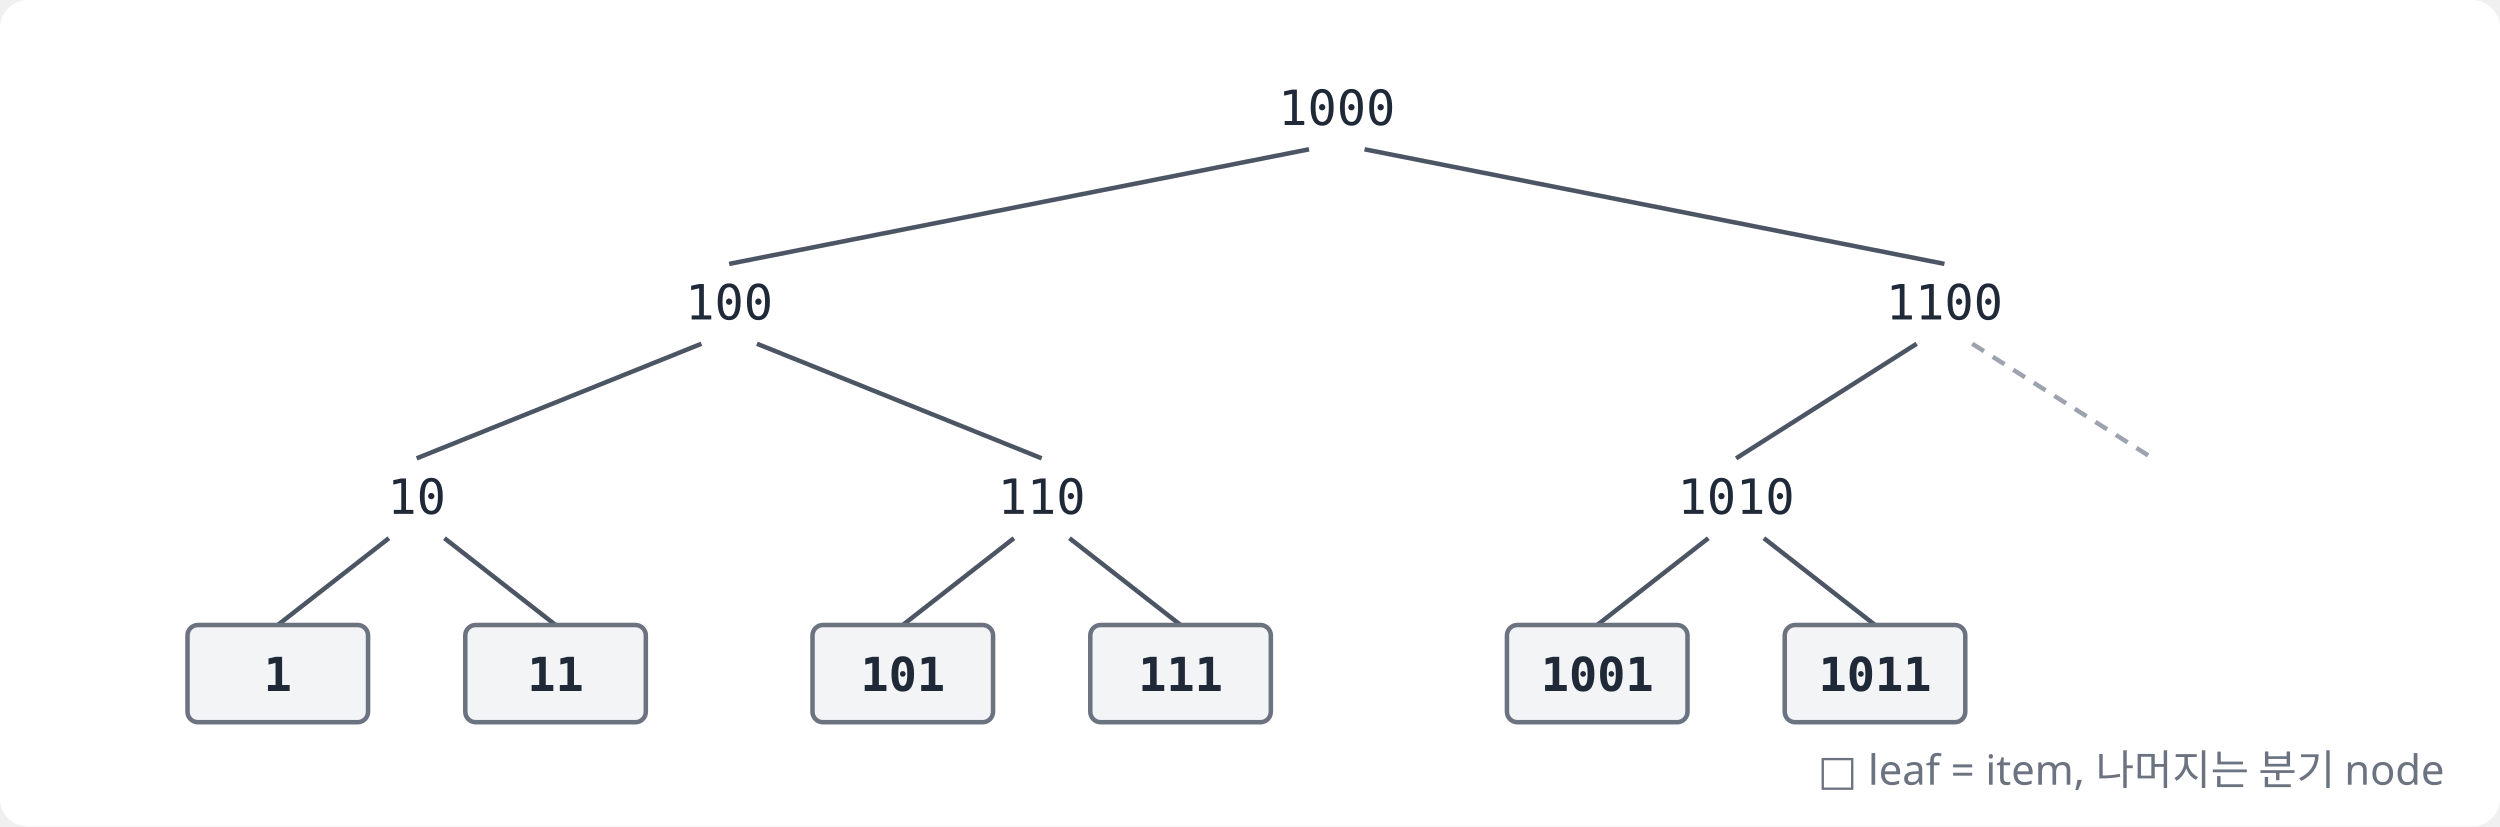
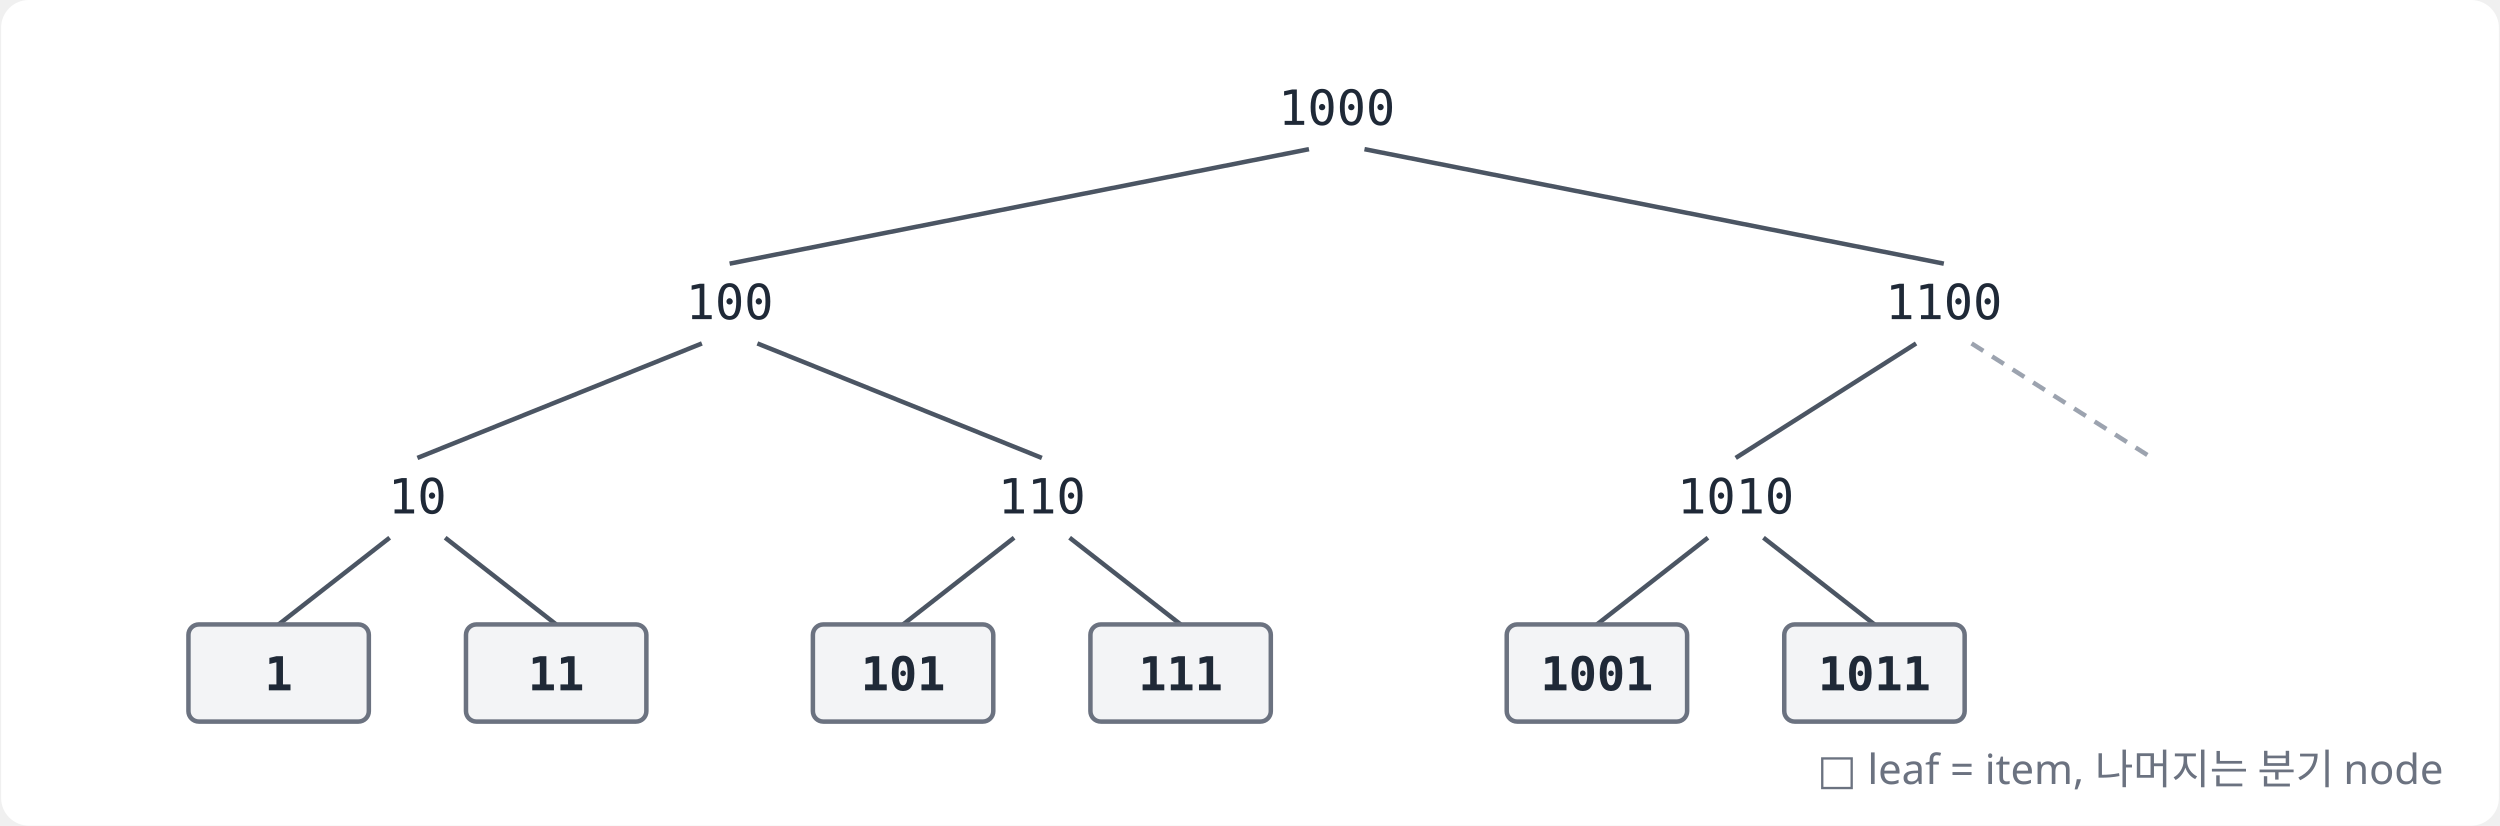
- <svg xmlns="http://www.w3.org/2000/svg" width="720" height="238" viewBox="0 0 720 238" font-family="Pretendard, 'Apple SD Gothic Neo', 'Noto Sans KR', 'Malgun Gothic', sans-serif" role="img">
+ <svg xmlns="http://www.w3.org/2000/svg" width="760" height="251" viewBox="0 0 720 238" font-family="Pretendard, 'Apple SD Gothic Neo', 'Noto Sans KR', 'Malgun Gothic', sans-serif" role="img">
  <defs>
    <marker id="a-dark" viewBox="0 0 10 10" refX="9" refY="5" markerUnits="userSpaceOnUse" markerWidth="9" markerHeight="9" orient="auto-start-reverse">
      <path d="M0,0 L10,5 L0,10 z" fill="#374151" />
    </marker>
    <marker id="a-gray" viewBox="0 0 10 10" refX="9" refY="5" markerUnits="userSpaceOnUse" markerWidth="9" markerHeight="9" orient="auto-start-reverse">
      <path d="M0,0 L10,5 L0,10 z" fill="#9ca3af" />
    </marker>
    <marker id="a-blue" viewBox="0 0 10 10" refX="9" refY="5" markerUnits="userSpaceOnUse" markerWidth="9" markerHeight="9" orient="auto-start-reverse">
      <path d="M0,0 L10,5 L0,10 z" fill="#2563eb" />
    </marker>
    <marker id="a-orange" viewBox="0 0 10 10" refX="9" refY="5" markerUnits="userSpaceOnUse" markerWidth="9" markerHeight="9" orient="auto-start-reverse">
      <path d="M0,0 L10,5 L0,10 z" fill="#ea580c" />
    </marker>
    <marker id="a-green" viewBox="0 0 10 10" refX="9" refY="5" markerUnits="userSpaceOnUse" markerWidth="9" markerHeight="9" orient="auto-start-reverse">
      <path d="M0,0 L10,5 L0,10 z" fill="#16a34a" />
    </marker>
    <marker id="a-pink" viewBox="0 0 10 10" refX="9" refY="5" markerUnits="userSpaceOnUse" markerWidth="9" markerHeight="9" orient="auto-start-reverse">
      <path d="M0,0 L10,5 L0,10 z" fill="#db2777" />
    </marker>
  </defs>
  <rect width="720" height="238" rx="8" fill="#ffffff" />
  <line x1="377" y1="43" x2="210" y2="76" stroke="#4b5563" stroke-width="1.3" />
  <line x1="393" y1="43" x2="560" y2="76" stroke="#4b5563" stroke-width="1.3" />
  <line x1="202" y1="99" x2="120" y2="132" stroke="#4b5563" stroke-width="1.3" />
  <line x1="218" y1="99" x2="300" y2="132" stroke="#4b5563" stroke-width="1.3" />
  <line x1="552" y1="99" x2="500" y2="132" stroke="#4b5563" stroke-width="1.3" />
  <line x1="112" y1="155" x2="80" y2="180" stroke="#4b5563" stroke-width="1.3" />
  <line x1="128" y1="155" x2="160" y2="180" stroke="#4b5563" stroke-width="1.3" />
  <line x1="292" y1="155" x2="260" y2="180" stroke="#4b5563" stroke-width="1.3" />
  <line x1="308" y1="155" x2="340" y2="180" stroke="#4b5563" stroke-width="1.3" />
  <line x1="492" y1="155" x2="460" y2="180" stroke="#4b5563" stroke-width="1.3" />
  <line x1="508" y1="155" x2="540" y2="180" stroke="#4b5563" stroke-width="1.3" />
  <line x1="568" y1="99" x2="620" y2="132" stroke="#9ca3af" stroke-width="1.3" stroke-dasharray="4 3" />
  <text x="385" y="36" font-size="14" font-weight="400" text-anchor="middle" fill="#1f2937" font-family="SFMono-Regular, Menlo, Consolas, monospace">1000</text>
  <text x="210" y="92" font-size="14" font-weight="400" text-anchor="middle" fill="#1f2937" font-family="SFMono-Regular, Menlo, Consolas, monospace">100</text>
  <text x="560" y="92" font-size="14" font-weight="400" text-anchor="middle" fill="#1f2937" font-family="SFMono-Regular, Menlo, Consolas, monospace">1100</text>
  <text x="120" y="148" font-size="14" font-weight="400" text-anchor="middle" fill="#1f2937" font-family="SFMono-Regular, Menlo, Consolas, monospace">10</text>
  <text x="300" y="148" font-size="14" font-weight="400" text-anchor="middle" fill="#1f2937" font-family="SFMono-Regular, Menlo, Consolas, monospace">110</text>
  <text x="500" y="148" font-size="14" font-weight="400" text-anchor="middle" fill="#1f2937" font-family="SFMono-Regular, Menlo, Consolas, monospace">1010</text>
  <rect x="54" y="180" width="52" height="28" rx="3" fill="#f3f4f6" stroke="#6b7280" stroke-width="1.3" />
  <text x="80" y="199" font-size="13.5" font-weight="700" text-anchor="middle" fill="#1f2937" font-family="SFMono-Regular, Menlo, Consolas, monospace">1</text>
  <rect x="134" y="180" width="52" height="28" rx="3" fill="#f3f4f6" stroke="#6b7280" stroke-width="1.3" />
  <text x="160" y="199" font-size="13.5" font-weight="700" text-anchor="middle" fill="#1f2937" font-family="SFMono-Regular, Menlo, Consolas, monospace">11</text>
  <rect x="234" y="180" width="52" height="28" rx="3" fill="#f3f4f6" stroke="#6b7280" stroke-width="1.3" />
  <text x="260" y="199" font-size="13.5" font-weight="700" text-anchor="middle" fill="#1f2937" font-family="SFMono-Regular, Menlo, Consolas, monospace">101</text>
  <rect x="314" y="180" width="52" height="28" rx="3" fill="#f3f4f6" stroke="#6b7280" stroke-width="1.3" />
  <text x="340" y="199" font-size="13.5" font-weight="700" text-anchor="middle" fill="#1f2937" font-family="SFMono-Regular, Menlo, Consolas, monospace">111</text>
  <rect x="434" y="180" width="52" height="28" rx="3" fill="#f3f4f6" stroke="#6b7280" stroke-width="1.3" />
  <text x="460" y="199" font-size="13.5" font-weight="700" text-anchor="middle" fill="#1f2937" font-family="SFMono-Regular, Menlo, Consolas, monospace">1001</text>
  <rect x="514" y="180" width="52" height="28" rx="3" fill="#f3f4f6" stroke="#6b7280" stroke-width="1.3" />
  <text x="540" y="199" font-size="13.5" font-weight="700" text-anchor="middle" fill="#1f2937" font-family="SFMono-Regular, Menlo, Consolas, monospace">1011</text>
  <text x="704" y="226" font-size="12" font-weight="400" text-anchor="end" fill="#6b7280">□ leaf = item, 나머지는 분기 node</text>
</svg>
